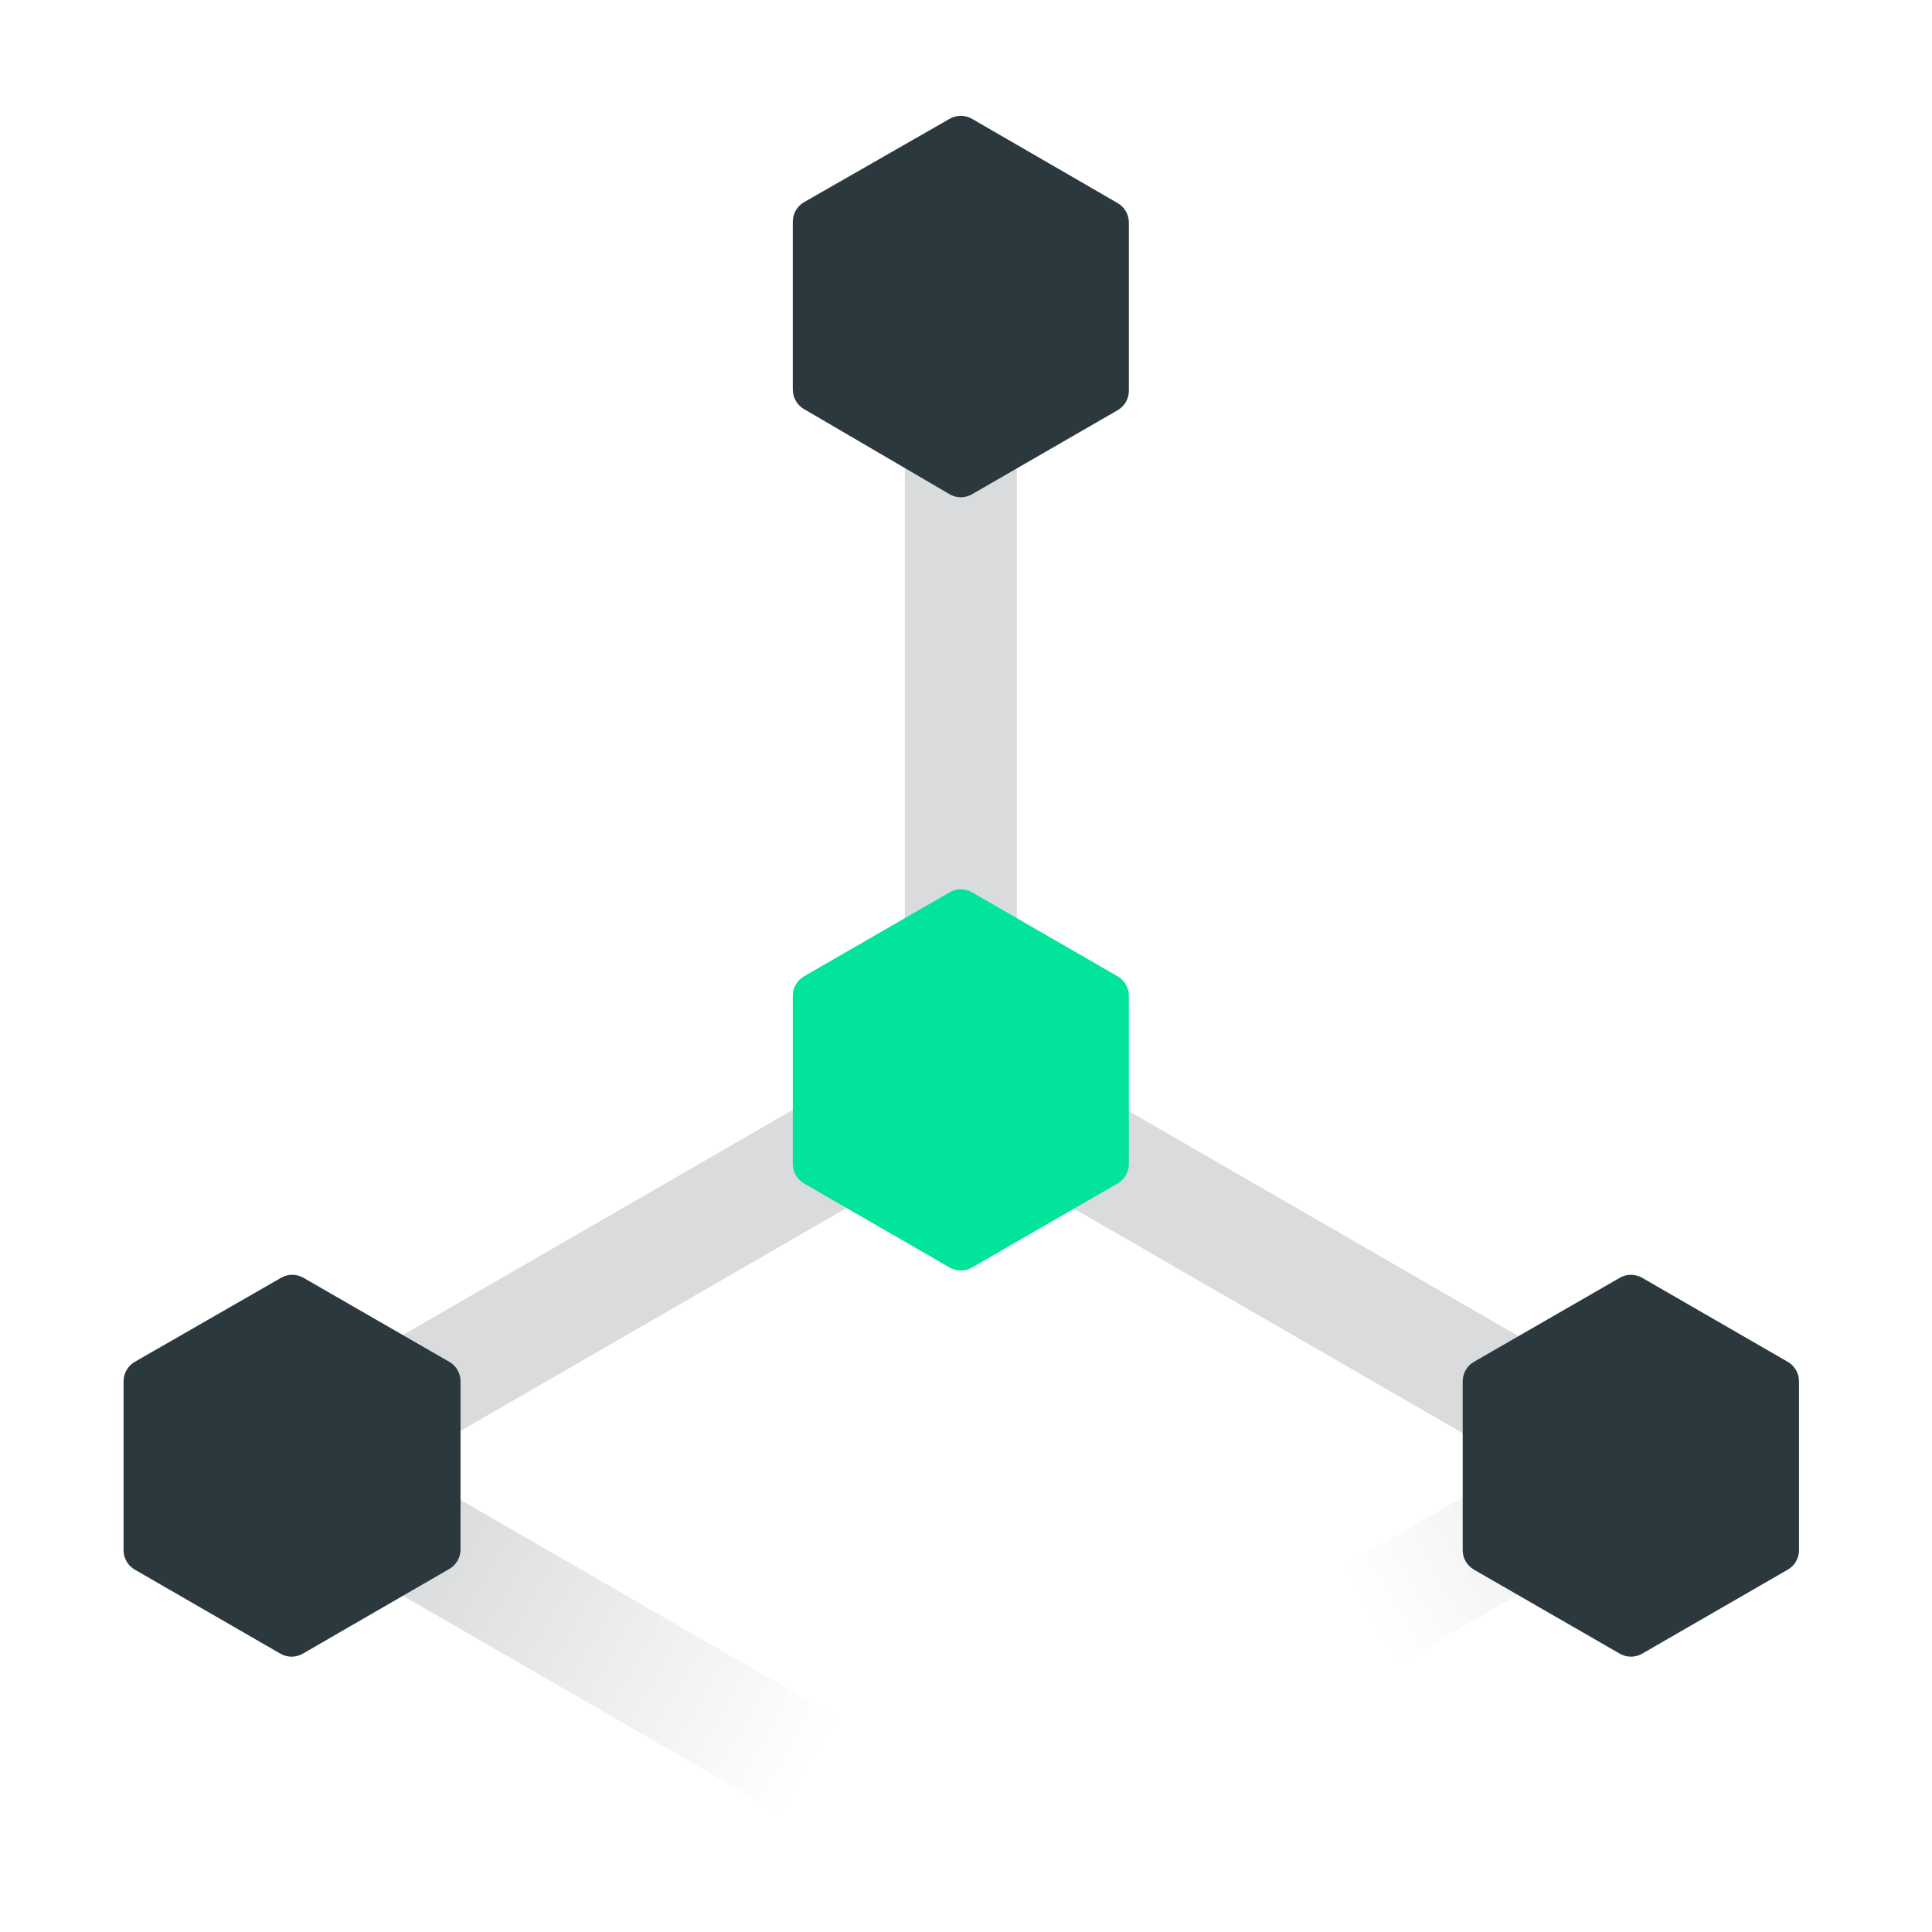
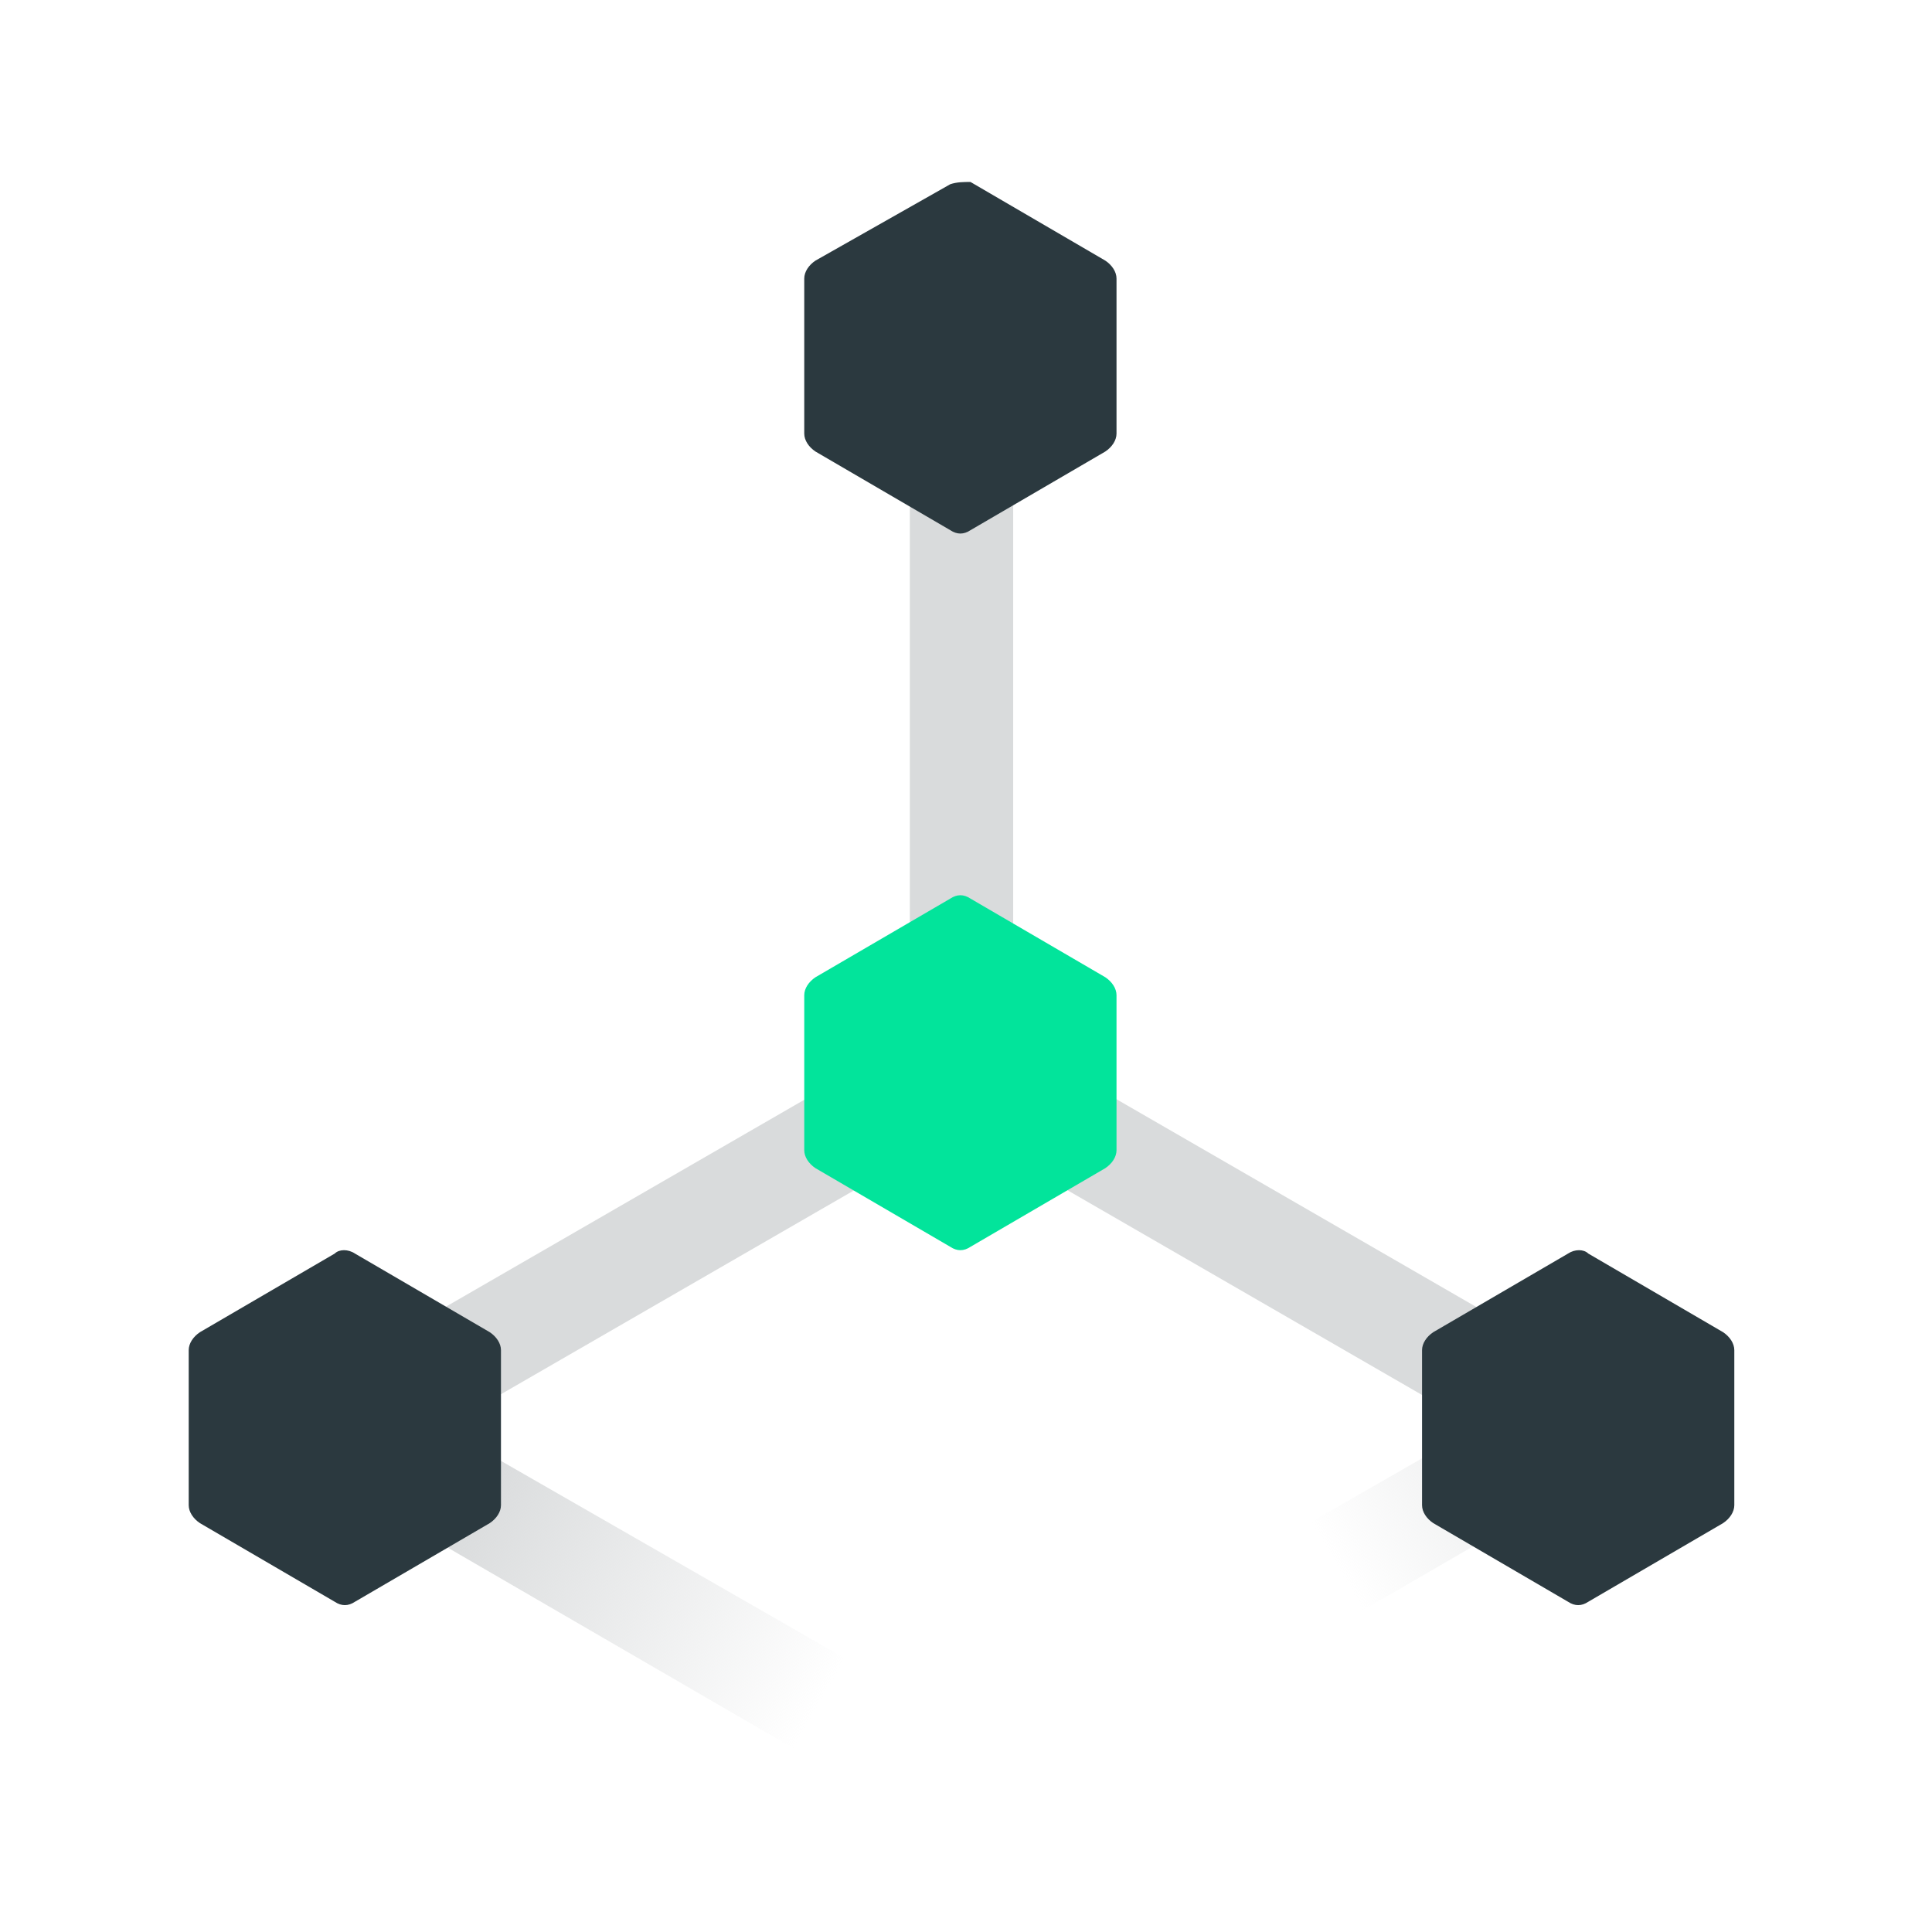
- <svg xmlns="http://www.w3.org/2000/svg" xmlns:xlink="http://www.w3.org/1999/xlink" id="Layer_1" data-name="Layer 1" viewBox="0 0 86 86">
-   <defs>
-     <style>.cls-1{fill:#d9dbdc;}.cls-2{fill:#2b393f;}.cls-3{fill:#02e49b;}.cls-4{fill:url(#linear-gradient);}.cls-5{fill:url(#linear-gradient-2);}</style>
-     <linearGradient id="linear-gradient" x1="35.97" y1="78.57" x2="18.66" y2="68.57" gradientTransform="translate(77.77 12.9) rotate(60)" gradientUnits="userSpaceOnUse">
-       <stop offset="0" stop-color="#d9dbdc" stop-opacity="0" />
-       <stop offset="1" stop-color="#d9dbdc" />
-     </linearGradient>
-     <linearGradient id="linear-gradient-2" x1="-3385.13" y1="78.57" x2="-3402.45" y2="68.57" gradientTransform="matrix(0.5, -0.87, -0.87, -0.5, 1818.31, -2828.05)" xlink:href="#linear-gradient" />
-   </defs>
-   <rect class="cls-1" x="40.28" y="20.7" width="4.98" height="20.3" />
-   <path class="cls-2" d="M42.27,5.29,35.79,9a1,1,0,0,0-.5.86v7.49a1,1,0,0,0,.5.86L42.27,22a1,1,0,0,0,1,0l6.48-3.74a1,1,0,0,0,.5-.86V9.9a1,1,0,0,0-.5-.86L43.27,5.29A1,1,0,0,0,42.27,5.29Z" />
-   <rect class="cls-1" x="25.22" y="46.5" width="4.98" height="20.3" transform="translate(-7.48 108.97) rotate(-120)" />
-   <rect class="cls-1" x="55.21" y="46.5" width="4.98" height="20.3" transform="translate(-20.2 78.29) rotate(-60)" />
-   <path class="cls-3" d="M42.27,39.72l-6.48,3.74a1,1,0,0,0-.5.87v7.48a1,1,0,0,0,.5.87l6.48,3.74a1,1,0,0,0,1,0l6.48-3.74a1,1,0,0,0,.5-.87V44.33a1,1,0,0,0-.5-.87l-6.48-3.74A1,1,0,0,0,42.27,39.72Z" />
-   <rect class="cls-4" x="25.22" y="63.66" width="4.98" height="20.3" transform="translate(-50.06 60.9) rotate(-60)" />
-   <rect class="cls-5" x="55.21" y="63.66" width="4.98" height="20.3" transform="translate(22.63 160.68) rotate(-120)" />
-   <path class="cls-2" d="M72.1,56.88l-6.49,3.74a1,1,0,0,0-.5.87V69a1,1,0,0,0,.5.87l6.49,3.74a1,1,0,0,0,1,0l6.48-3.74a1,1,0,0,0,.5-.87V61.49a1,1,0,0,0-.5-.87L73.1,56.88A1,1,0,0,0,72.1,56.88Z" />
-   <path class="cls-2" d="M12.51,56.88,6,60.62a1,1,0,0,0-.5.87V69a1,1,0,0,0,.5.87l6.48,3.74a1,1,0,0,0,1,0L20,69.84a1,1,0,0,0,.5-.87V61.49a1,1,0,0,0-.5-.87l-6.49-3.74A1,1,0,0,0,12.51,56.88Z" />
+ <svg xmlns="http://www.w3.org/2000/svg" version="1.1" id="Layer_1" x="0px" y="0px" viewBox="0 0 86 86" style="enable-background:new 0 0 86 86;" xml:space="preserve">
+   <style type="text/css">
+ 	.st0{fill:#D9DBDC;}
+ 	.st1{fill:#2B393F;}
+ 	.st2{fill:#02E49B;}
+ 	.st3{fill:url(#SVGID_1_);}
+ 	.st4{fill:url(#SVGID_2_);}
+ </style>
+   <rect x="40.5" y="22.4" class="st0" width="4.6" height="18.7" />
+   <path class="st1" d="M42.3,8.2l-6,3.4c-0.3,0.2-0.5,0.5-0.5,0.8v6.9c0,0.3,0.2,0.6,0.5,0.8l6,3.5c0.3,0.2,0.6,0.2,0.9,0l6-3.5  c0.3-0.2,0.5-0.5,0.5-0.8v-6.9c0-0.3-0.2-0.6-0.5-0.8l-6-3.5C42.9,8.1,42.6,8.1,42.3,8.2z" />
+   <rect x="19.5" y="53.3" transform="matrix(0.866 -0.5 0.5 0.866 -23.9275 21.8952)" class="st0" width="18.7" height="4.6" />
+   <rect x="54.3" y="46.2" transform="matrix(0.5 -0.866 0.866 0.5 -19.8699 76.7744)" class="st0" width="4.6" height="18.7" />
+   <path class="st2" d="M42.3,40l-6,3.5c-0.3,0.2-0.5,0.5-0.5,0.8v6.9c0,0.3,0.2,0.6,0.5,0.8l6,3.5c0.3,0.2,0.6,0.2,0.9,0l6-3.5  c0.3-0.2,0.5-0.5,0.5-0.8v-6.9c0-0.3-0.2-0.6-0.5-0.8l-6-3.5C42.9,39.8,42.6,39.8,42.3,40z" />
+   <linearGradient id="SVGID_1_" gradientUnits="userSpaceOnUse" x1="36.497" y1="12.177" x2="20.529" y2="21.402" gradientTransform="matrix(1 0 0 -1 -3.275874e-03 87.9992)">
+     <stop offset="0" style="stop-color:#D9DBDC;stop-opacity:0" />
+     <stop offset="1" style="stop-color:#D9DBDC" />
+   </linearGradient>
+   <polygon class="st3" points="19.6,68.7 21.9,64.8 38.1,74.1 35.8,78.1 " />
+   <linearGradient id="SVGID_2_" gradientUnits="userSpaceOnUse" x1="-4658.696" y1="11.835" x2="-4674.673" y2="21.059" gradientTransform="matrix(-1.0034 1.987308e-03 -1.987308e-03 -1.0034 -4615.037 90.7454)">
+     <stop offset="0" style="stop-color:#D9DBDC;stop-opacity:0" />
+     <stop offset="1" style="stop-color:#D9DBDC" />
+   </linearGradient>
+   <polygon class="st4" points="49.6,78.1 47.3,74.1 63.5,64.8 65.8,68.7 " />
+   <path class="st1" d="M69.8,55.8l-6,3.5c-0.3,0.2-0.5,0.5-0.5,0.8V67c0,0.3,0.2,0.6,0.5,0.8l6,3.5c0.3,0.2,0.6,0.2,0.9,0l6-3.5  c0.3-0.2,0.5-0.5,0.5-0.8v-6.9c0-0.3-0.2-0.6-0.5-0.8l-6-3.5C70.5,55.6,70.1,55.6,69.8,55.8z" />
+   <path class="st1" d="M14.9,55.8l-6,3.5c-0.3,0.2-0.5,0.5-0.5,0.8V67c0,0.3,0.2,0.6,0.5,0.8l6,3.5c0.3,0.2,0.6,0.2,0.9,0l6-3.5  c0.3-0.2,0.5-0.5,0.5-0.8v-6.9c0-0.3-0.2-0.6-0.5-0.8l-6-3.5C15.5,55.6,15.1,55.6,14.9,55.8z" />
</svg>
